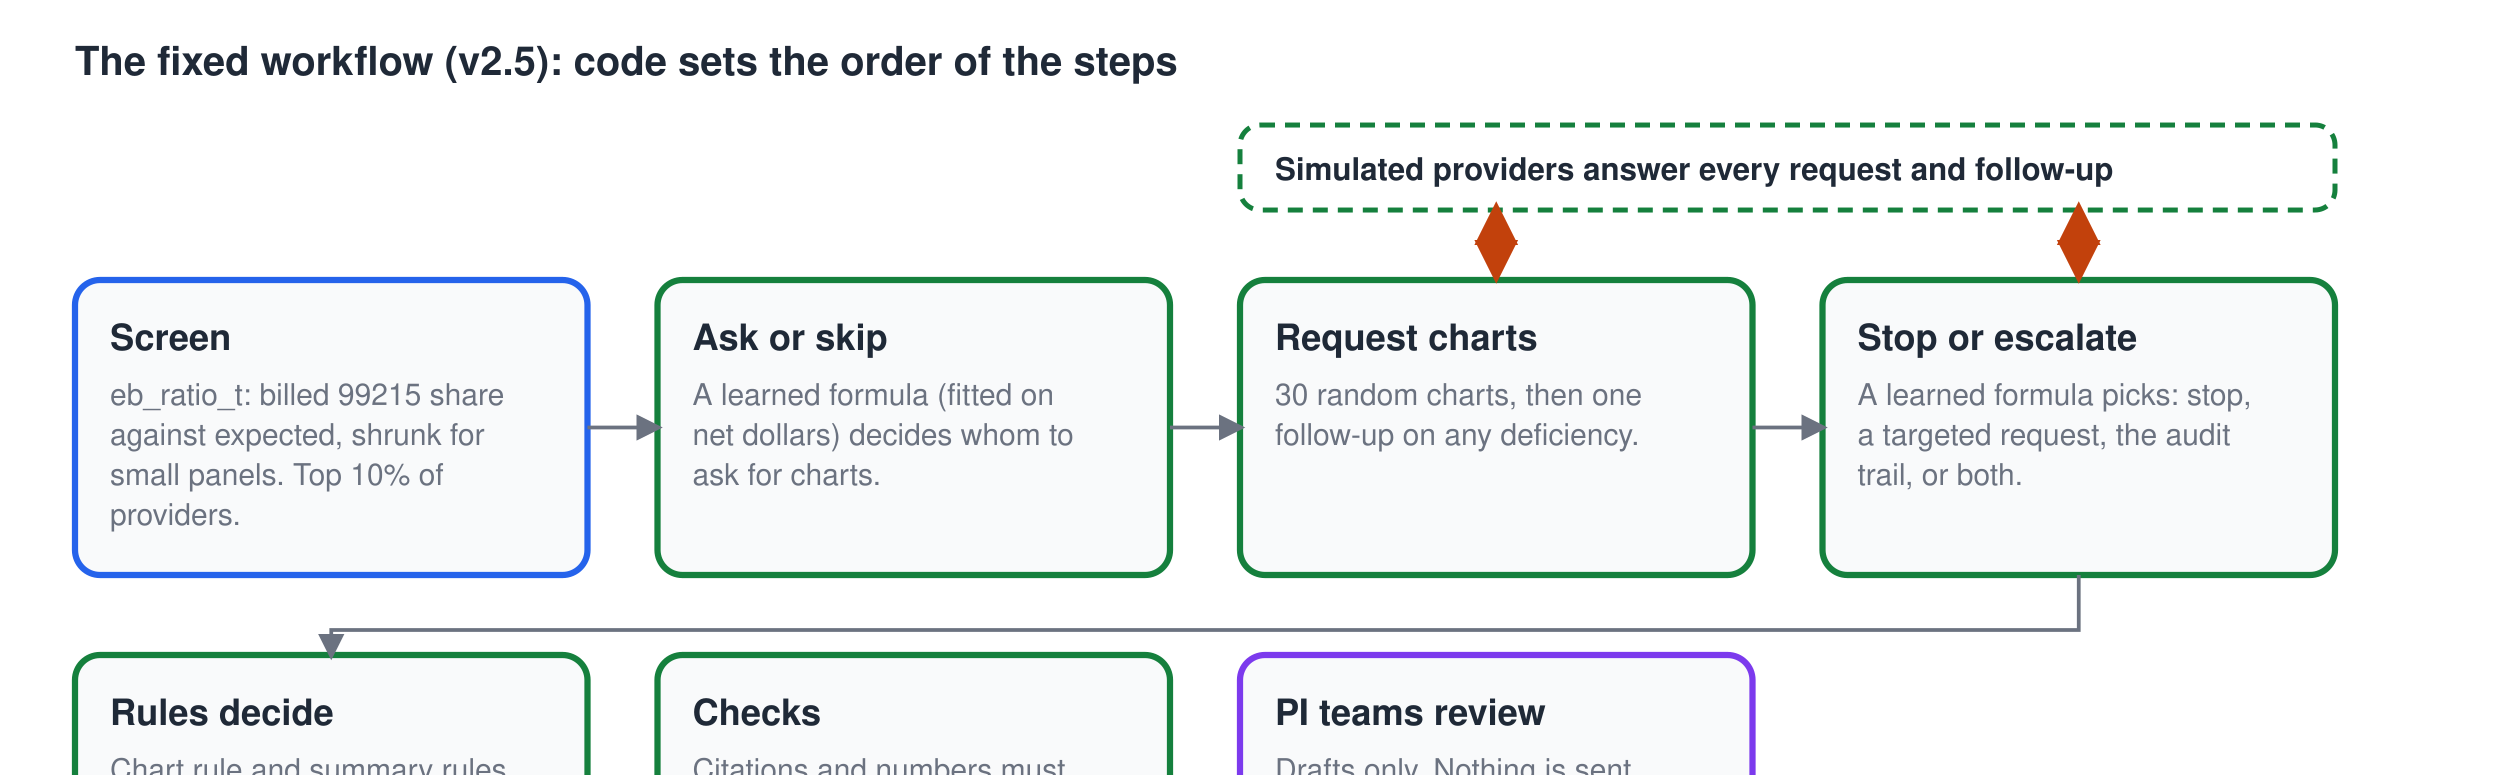
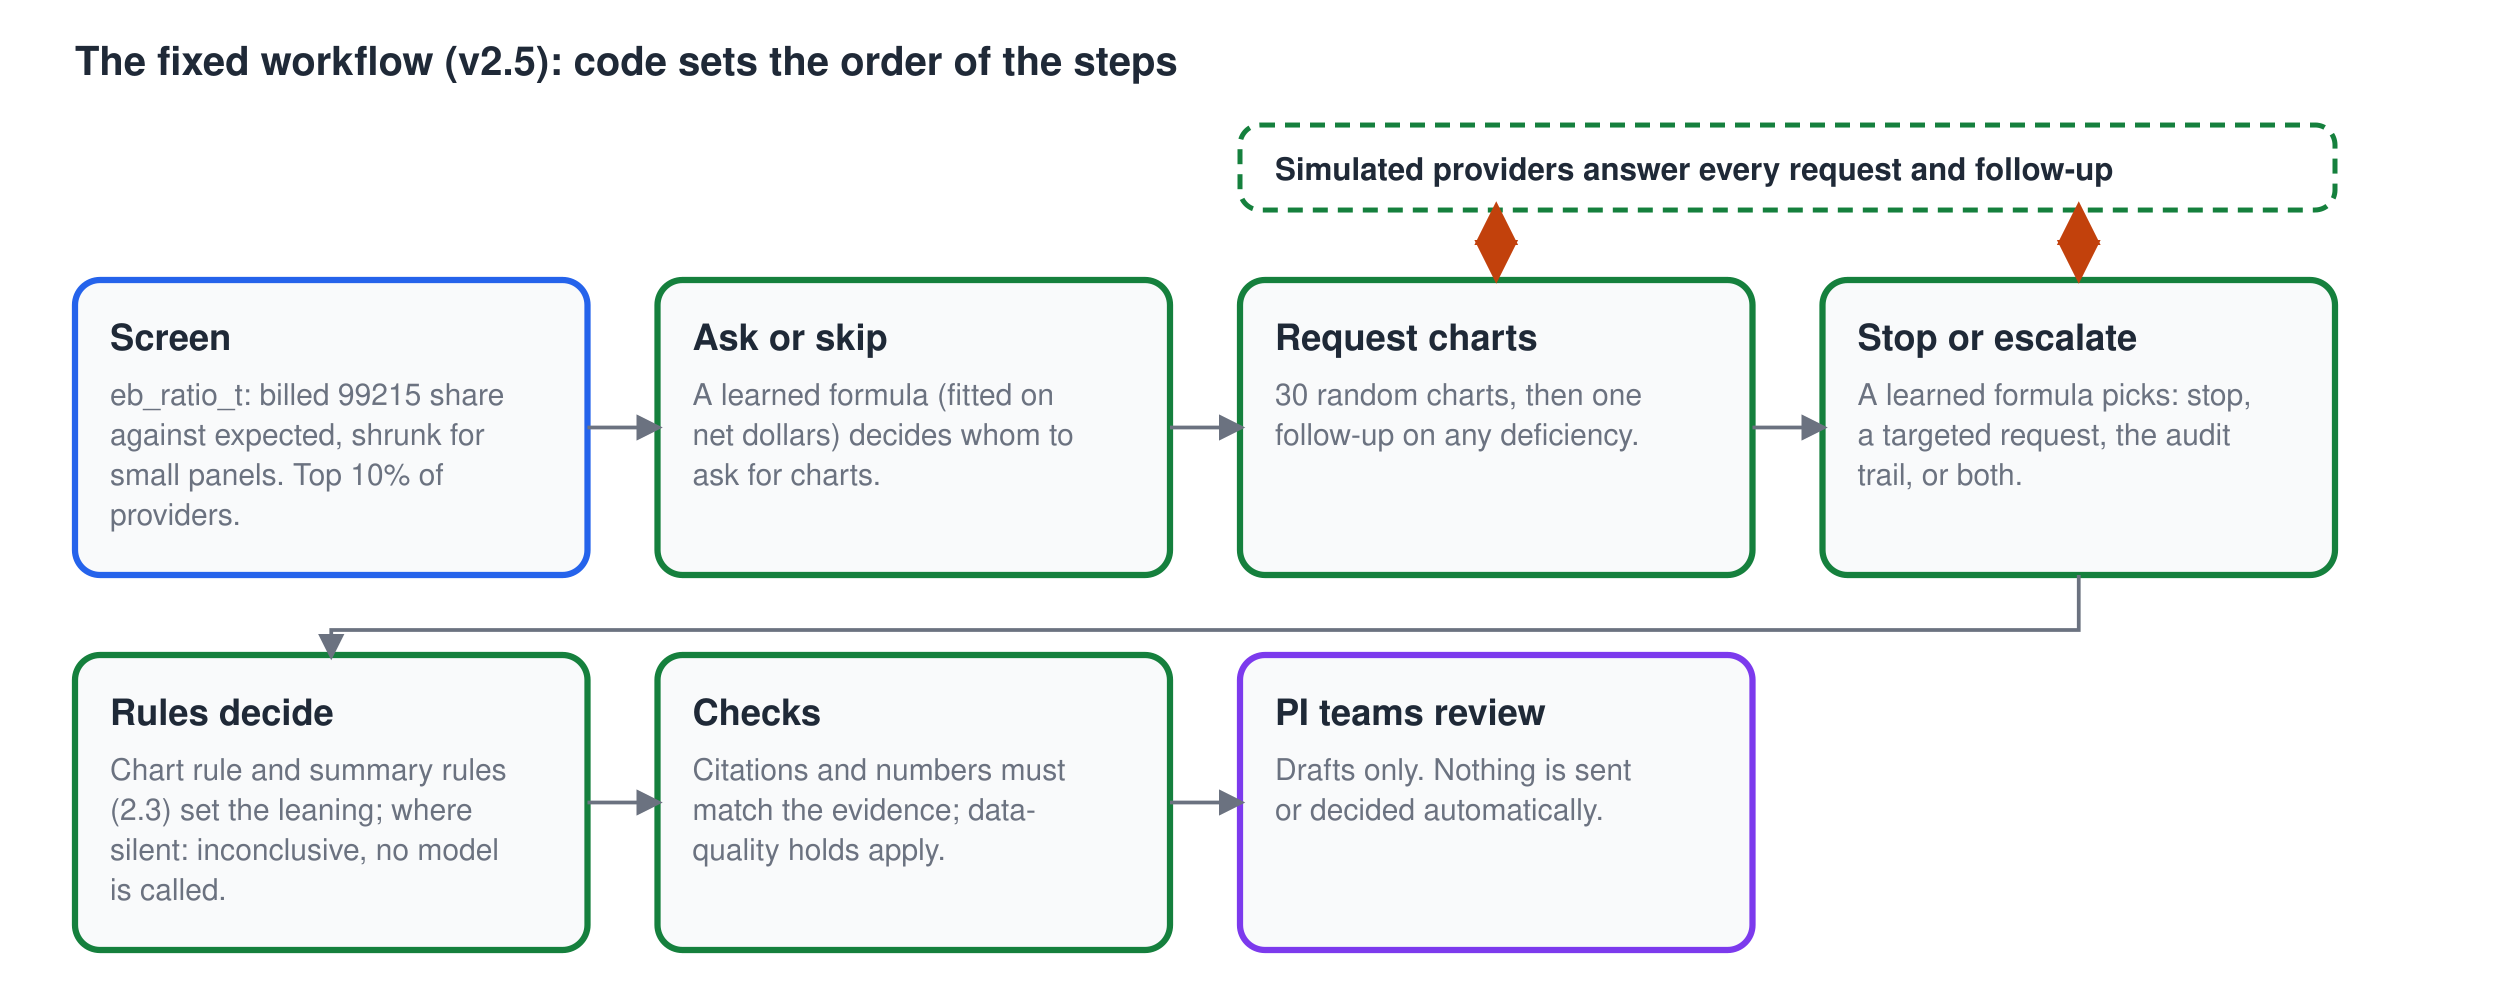
- <svg xmlns="http://www.w3.org/2000/svg" viewBox="0 0 1000 310" width="1000" height="310" font-family="Helvetica, Arial, sans-serif">
-   <rect width="1000" height="310" fill="#ffffff" />
+ <svg xmlns="http://www.w3.org/2000/svg" viewBox="0 0 1000 400" width="1000" height="400" font-family="Helvetica, Arial, sans-serif">
+   <rect width="1000" height="400" fill="#ffffff" />
  <defs>
    <marker id="a" viewBox="0 0 10 10" refX="8" refY="5" markerWidth="7" markerHeight="7" orient="auto">
      <path d="M0 0 L10 5 L0 10 z" fill="#6b7280" />
    </marker>
    <marker id="b" viewBox="0 0 10 10" refX="8" refY="5" markerWidth="7" markerHeight="7" orient="auto-start-reverse">
      <path d="M0 0 L10 5 L0 10 z" fill="#c2410c" />
    </marker>
  </defs>
  <text x="30" y="30" font-size="16" font-weight="bold" fill="#1f2937">The fixed workflow (v2.5): code sets the order of the steps</text>
  <rect x="30" y="112" width="205" height="118" rx="10" fill="#f9fafb" stroke="#2563eb" stroke-width="2.5" />
  <text x="44" y="140" font-size="14.5" font-weight="bold" fill="#1f2937">Screen</text>
  <text x="44" y="162" font-size="12" fill="#6b7280">eb_ratio_t: billed 99215 share</text>
  <text x="44" y="178" font-size="12" fill="#6b7280">against expected, shrunk for</text>
  <text x="44" y="194" font-size="12" fill="#6b7280">small panels. Top 10% of</text>
  <text x="44" y="210" font-size="12" fill="#6b7280">providers.</text>
  <rect x="263" y="112" width="205" height="118" rx="10" fill="#f9fafb" stroke="#15803d" stroke-width="2.5" />
  <text x="277" y="140" font-size="14.5" font-weight="bold" fill="#1f2937">Ask or skip</text>
  <text x="277" y="162" font-size="12" fill="#6b7280">A learned formula (fitted on</text>
  <text x="277" y="178" font-size="12" fill="#6b7280">net dollars) decides whom to</text>
  <text x="277" y="194" font-size="12" fill="#6b7280">ask for charts.</text>
  <rect x="496" y="112" width="205" height="118" rx="10" fill="#f9fafb" stroke="#15803d" stroke-width="2.5" />
  <text x="510" y="140" font-size="14.5" font-weight="bold" fill="#1f2937">Request charts</text>
  <text x="510" y="162" font-size="12" fill="#6b7280">30 random charts, then one</text>
  <text x="510" y="178" font-size="12" fill="#6b7280">follow-up on any deficiency.</text>
  <rect x="729" y="112" width="205" height="118" rx="10" fill="#f9fafb" stroke="#15803d" stroke-width="2.5" />
  <text x="743" y="140" font-size="14.5" font-weight="bold" fill="#1f2937">Stop or escalate</text>
  <text x="743" y="162" font-size="12" fill="#6b7280">A learned formula picks: stop,</text>
  <text x="743" y="178" font-size="12" fill="#6b7280">a targeted request, the audit</text>
  <text x="743" y="194" font-size="12" fill="#6b7280">trail, or both.</text>
  <rect x="30" y="262" width="205" height="118" rx="10" fill="#f9fafb" stroke="#15803d" stroke-width="2.5" />
  <text x="44" y="290" font-size="14.5" font-weight="bold" fill="#1f2937">Rules decide</text>
  <text x="44" y="312" font-size="12" fill="#6b7280">Chart rule and summary rules</text>
  <text x="44" y="328" font-size="12" fill="#6b7280">(2.3) set the leaning; where</text>
  <text x="44" y="344" font-size="12" fill="#6b7280">silent: inconclusive, no model</text>
  <text x="44" y="360" font-size="12" fill="#6b7280">is called.</text>
  <rect x="263" y="262" width="205" height="118" rx="10" fill="#f9fafb" stroke="#15803d" stroke-width="2.5" />
  <text x="277" y="290" font-size="14.5" font-weight="bold" fill="#1f2937">Checks</text>
  <text x="277" y="312" font-size="12" fill="#6b7280">Citations and numbers must</text>
  <text x="277" y="328" font-size="12" fill="#6b7280">match the evidence; data-</text>
  <text x="277" y="344" font-size="12" fill="#6b7280">quality holds apply.</text>
  <rect x="496" y="262" width="205" height="118" rx="10" fill="#f9fafb" stroke="#7c3aed" stroke-width="2.5" />
  <text x="510" y="290" font-size="14.5" font-weight="bold" fill="#1f2937">PI teams review</text>
  <text x="510" y="312" font-size="12" fill="#6b7280">Drafts only. Nothing is sent</text>
  <text x="510" y="328" font-size="12" fill="#6b7280">or decided automatically.</text>
  <path d="M235 171.0 L263 171.0" stroke="#6b7280" stroke-width="1.5" marker-end="url(#a)" fill="none" />
  <path d="M468 171.0 L496 171.0" stroke="#6b7280" stroke-width="1.5" marker-end="url(#a)" fill="none" />
  <path d="M701 171.0 L729 171.0" stroke="#6b7280" stroke-width="1.5" marker-end="url(#a)" fill="none" />
  <path d="M235 321.0 L263 321.0" stroke="#6b7280" stroke-width="1.5" marker-end="url(#a)" fill="none" />
  <path d="M468 321.0 L496 321.0" stroke="#6b7280" stroke-width="1.5" marker-end="url(#a)" fill="none" />
  <path d="M831.5 230 V252 H132.5 V262" stroke="#6b7280" stroke-width="1.5" marker-end="url(#a)" fill="none" />
  <rect x="496" y="50" width="438" height="34" rx="8" fill="none" stroke="#15803d" stroke-width="2" stroke-dasharray="6 4" />
  <text x="510" y="72" font-size="12.5" font-weight="bold" fill="#1f2937">Simulated providers answer every request and follow-up</text>
  <path d="M598.5 84 V110" stroke="#c2410c" stroke-width="2.5" fill="none" marker-start="url(#b)" marker-end="url(#b)" />
  <path d="M831.5 84 V110" stroke="#c2410c" stroke-width="2.5" fill="none" marker-start="url(#b)" marker-end="url(#b)" />
</svg>
